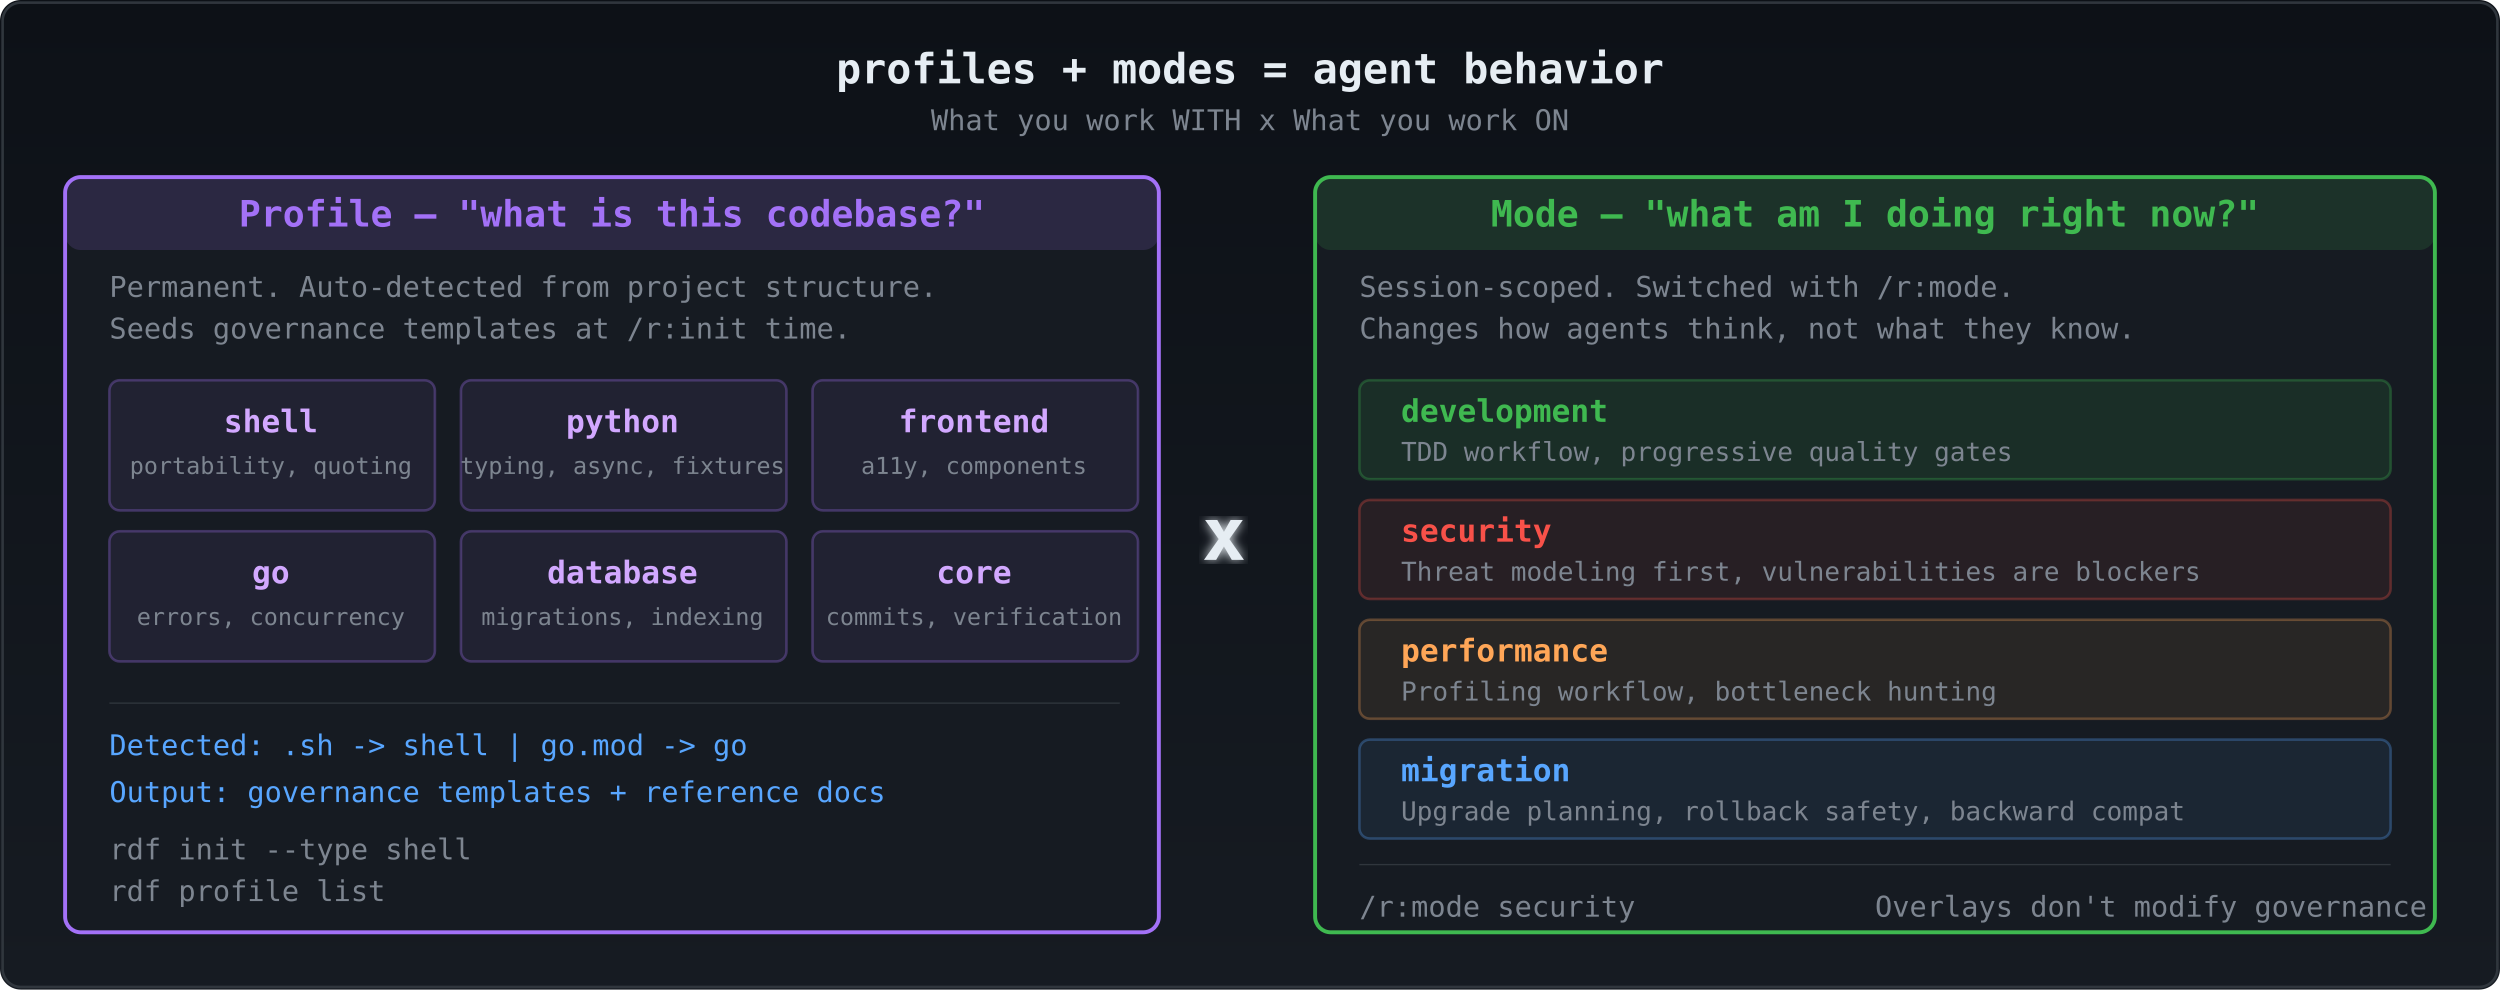
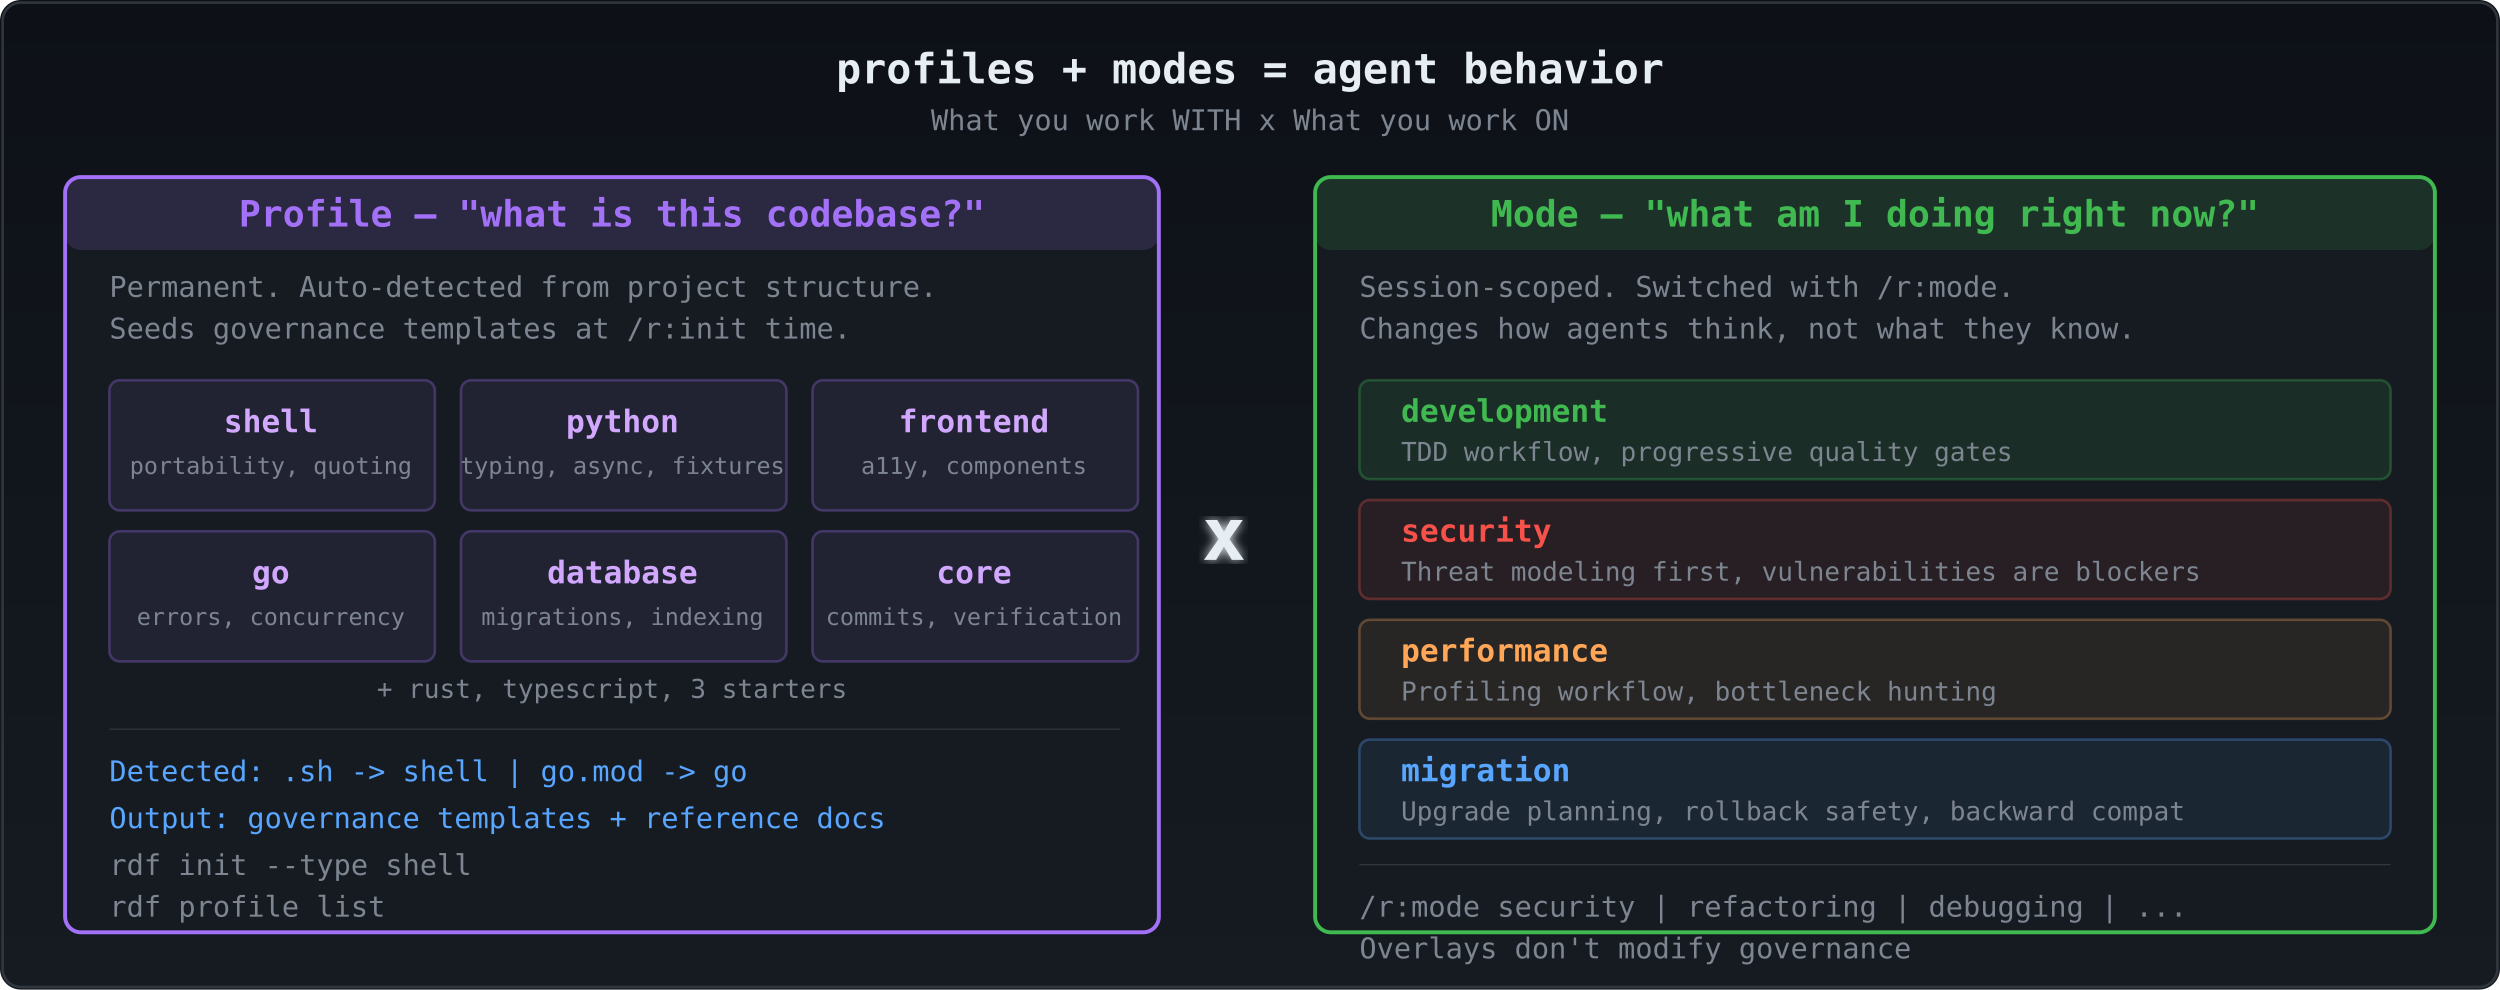
<svg xmlns="http://www.w3.org/2000/svg" viewBox="0 0 960 380" font-family="ui-monospace, 'Cascadia Code', 'Source Code Pro', Menlo, Consolas, monospace" font-size="13">
  <defs>
    <linearGradient id="bg" x1="0%" y1="0%" x2="0%" y2="100%">
      <stop offset="0%" stop-color="#0d1117" />
      <stop offset="100%" stop-color="#161b22" />
    </linearGradient>
    <filter id="glow">
      <feGaussianBlur stdDeviation="2" result="blur" />
      <feMerge>
        <feMergeNode in="blur" />
        <feMergeNode in="SourceGraphic" />
      </feMerge>
    </filter>
  </defs>
  <rect width="960" height="380" rx="8" fill="url(#bg)" />
  <rect x="1" y="1" width="958" height="378" rx="7" fill="none" stroke="#30363d" stroke-width="1" />
  <text x="480" y="32" text-anchor="middle" fill="#e6edf3" font-size="16" font-weight="bold">profiles  +  modes  =  agent behavior</text>
  <text x="480" y="50" text-anchor="middle" fill="#7d8590" font-size="11">What you work WITH  x  What you work ON</text>
  <rect x="25" y="68" width="420" height="290" rx="6" fill="#161b22" stroke="#a371f7" stroke-width="1.5" />
  <rect x="25" y="68" width="420" height="28" rx="6" fill="#a371f7" fill-opacity="0.15" />
  <text x="235" y="87" text-anchor="middle" fill="#a371f7" font-weight="bold" font-size="14">Profile — "what is this codebase?"</text>
  <text x="42" y="114" fill="#7d8590" font-size="11">Permanent. Auto-detected from project structure.</text>
  <text x="42" y="130" fill="#7d8590" font-size="11">Seeds governance templates at /r:init time.</text>
  <rect x="42" y="146" width="125" height="50" rx="4" fill="#a371f7" fill-opacity="0.08" stroke="#a371f7" stroke-opacity="0.3" stroke-width="1" />
  <text x="104" y="166" text-anchor="middle" fill="#d2a8ff" font-size="12" font-weight="bold">shell</text>
  <text x="104" y="182" text-anchor="middle" fill="#7d8590" font-size="9">portability, quoting</text>
  <rect x="177" y="146" width="125" height="50" rx="4" fill="#a371f7" fill-opacity="0.08" stroke="#a371f7" stroke-opacity="0.3" stroke-width="1" />
  <text x="239" y="166" text-anchor="middle" fill="#d2a8ff" font-size="12" font-weight="bold">python</text>
  <text x="239" y="182" text-anchor="middle" fill="#7d8590" font-size="9">typing, async, fixtures</text>
  <rect x="312" y="146" width="125" height="50" rx="4" fill="#a371f7" fill-opacity="0.08" stroke="#a371f7" stroke-opacity="0.3" stroke-width="1" />
  <text x="374" y="166" text-anchor="middle" fill="#d2a8ff" font-size="12" font-weight="bold">frontend</text>
  <text x="374" y="182" text-anchor="middle" fill="#7d8590" font-size="9">a11y, components</text>
  <rect x="42" y="204" width="125" height="50" rx="4" fill="#a371f7" fill-opacity="0.08" stroke="#a371f7" stroke-opacity="0.3" stroke-width="1" />
  <text x="104" y="224" text-anchor="middle" fill="#d2a8ff" font-size="12" font-weight="bold">go</text>
  <text x="104" y="240" text-anchor="middle" fill="#7d8590" font-size="9">errors, concurrency</text>
  <rect x="177" y="204" width="125" height="50" rx="4" fill="#a371f7" fill-opacity="0.08" stroke="#a371f7" stroke-opacity="0.3" stroke-width="1" />
  <text x="239" y="224" text-anchor="middle" fill="#d2a8ff" font-size="12" font-weight="bold">database</text>
  <text x="239" y="240" text-anchor="middle" fill="#7d8590" font-size="9">migrations, indexing</text>
  <rect x="312" y="204" width="125" height="50" rx="4" fill="#a371f7" fill-opacity="0.08" stroke="#a371f7" stroke-opacity="0.3" stroke-width="1" />
  <text x="374" y="224" text-anchor="middle" fill="#d2a8ff" font-size="12" font-weight="bold">core</text>
  <text x="374" y="240" text-anchor="middle" fill="#7d8590" font-size="9">commits, verification</text>
-   <line x1="42" y1="270" x2="430" y2="270" stroke="#30363d" stroke-width="0.5" />
-   <text x="42" y="290" fill="#58a6ff" font-size="11">Detected: .sh -&gt; shell | go.mod -&gt; go</text>
-   <text x="42" y="308" fill="#58a6ff" font-size="11">Output: governance templates + reference docs</text>
-   <text x="42" y="330" fill="#7d8590" font-size="11">rdf init --type shell</text>
-   <text x="42" y="346" fill="#7d8590" font-size="11">rdf profile list</text>
+   <text x="235" y="268" text-anchor="middle" fill="#7d8590" font-size="10">+ rust, typescript, 3 starters</text>
+   <line x1="42" y1="280" x2="430" y2="280" stroke="#30363d" stroke-width="0.5" />
+   <text x="42" y="300" fill="#58a6ff" font-size="11">Detected: .sh -&gt; shell | go.mod -&gt; go</text>
+   <text x="42" y="318" fill="#58a6ff" font-size="11">Output: governance templates + reference docs</text>
+   <text x="42" y="336" fill="#7d8590" font-size="11">rdf init --type shell</text>
+   <text x="42" y="352" fill="#7d8590" font-size="11">rdf profile list</text>
  <text x="470" y="215" text-anchor="middle" fill="#e6edf3" font-size="28" font-weight="bold" filter="url(#glow)">x</text>
  <rect x="505" y="68" width="430" height="290" rx="6" fill="#161b22" stroke="#3fb950" stroke-width="1.5" />
  <rect x="505" y="68" width="430" height="28" rx="6" fill="#3fb950" fill-opacity="0.15" />
  <text x="720" y="87" text-anchor="middle" fill="#3fb950" font-weight="bold" font-size="14">Mode — "what am I doing right now?"</text>
  <text x="522" y="114" fill="#7d8590" font-size="11">Session-scoped. Switched with /r:mode.</text>
  <text x="522" y="130" fill="#7d8590" font-size="11">Changes how agents think, not what they know.</text>
  <rect x="522" y="146" width="396" height="38" rx="4" fill="#3fb950" fill-opacity="0.12" stroke="#3fb950" stroke-opacity="0.3" stroke-width="1" />
  <text x="538" y="162" fill="#3fb950" font-size="12" font-weight="bold">development</text>
  <text x="538" y="177" fill="#7d8590" font-size="10">TDD workflow, progressive quality gates</text>
  <rect x="522" y="192" width="396" height="38" rx="4" fill="#f85149" fill-opacity="0.08" stroke="#f85149" stroke-opacity="0.3" stroke-width="1" />
  <text x="538" y="208" fill="#f85149" font-size="12" font-weight="bold">security</text>
  <text x="538" y="223" fill="#7d8590" font-size="10">Threat modeling first, vulnerabilities are blockers</text>
  <rect x="522" y="238" width="396" height="38" rx="4" fill="#ffa657" fill-opacity="0.08" stroke="#ffa657" stroke-opacity="0.3" stroke-width="1" />
  <text x="538" y="254" fill="#ffa657" font-size="12" font-weight="bold">performance</text>
  <text x="538" y="269" fill="#7d8590" font-size="10">Profiling workflow, bottleneck hunting</text>
  <rect x="522" y="284" width="396" height="38" rx="4" fill="#58a6ff" fill-opacity="0.08" stroke="#58a6ff" stroke-opacity="0.3" stroke-width="1" />
  <text x="538" y="300" fill="#58a6ff" font-size="12" font-weight="bold">migration</text>
  <text x="538" y="315" fill="#7d8590" font-size="10">Upgrade planning, rollback safety, backward compat</text>
  <line x1="522" y1="332" x2="918" y2="332" stroke="#30363d" stroke-width="0.5" />
-   <text x="522" y="352" fill="#7d8590" font-size="11">/r:mode security</text>
-   <text x="720" y="352" fill="#7d8590" font-size="11">Overlays don't modify governance</text>
+   <text x="522" y="352" fill="#7d8590" font-size="11">/r:mode security | refactoring | debugging | ...</text>
+   <text x="522" y="368" fill="#7d8590" font-size="11">Overlays don't modify governance</text>
</svg>
